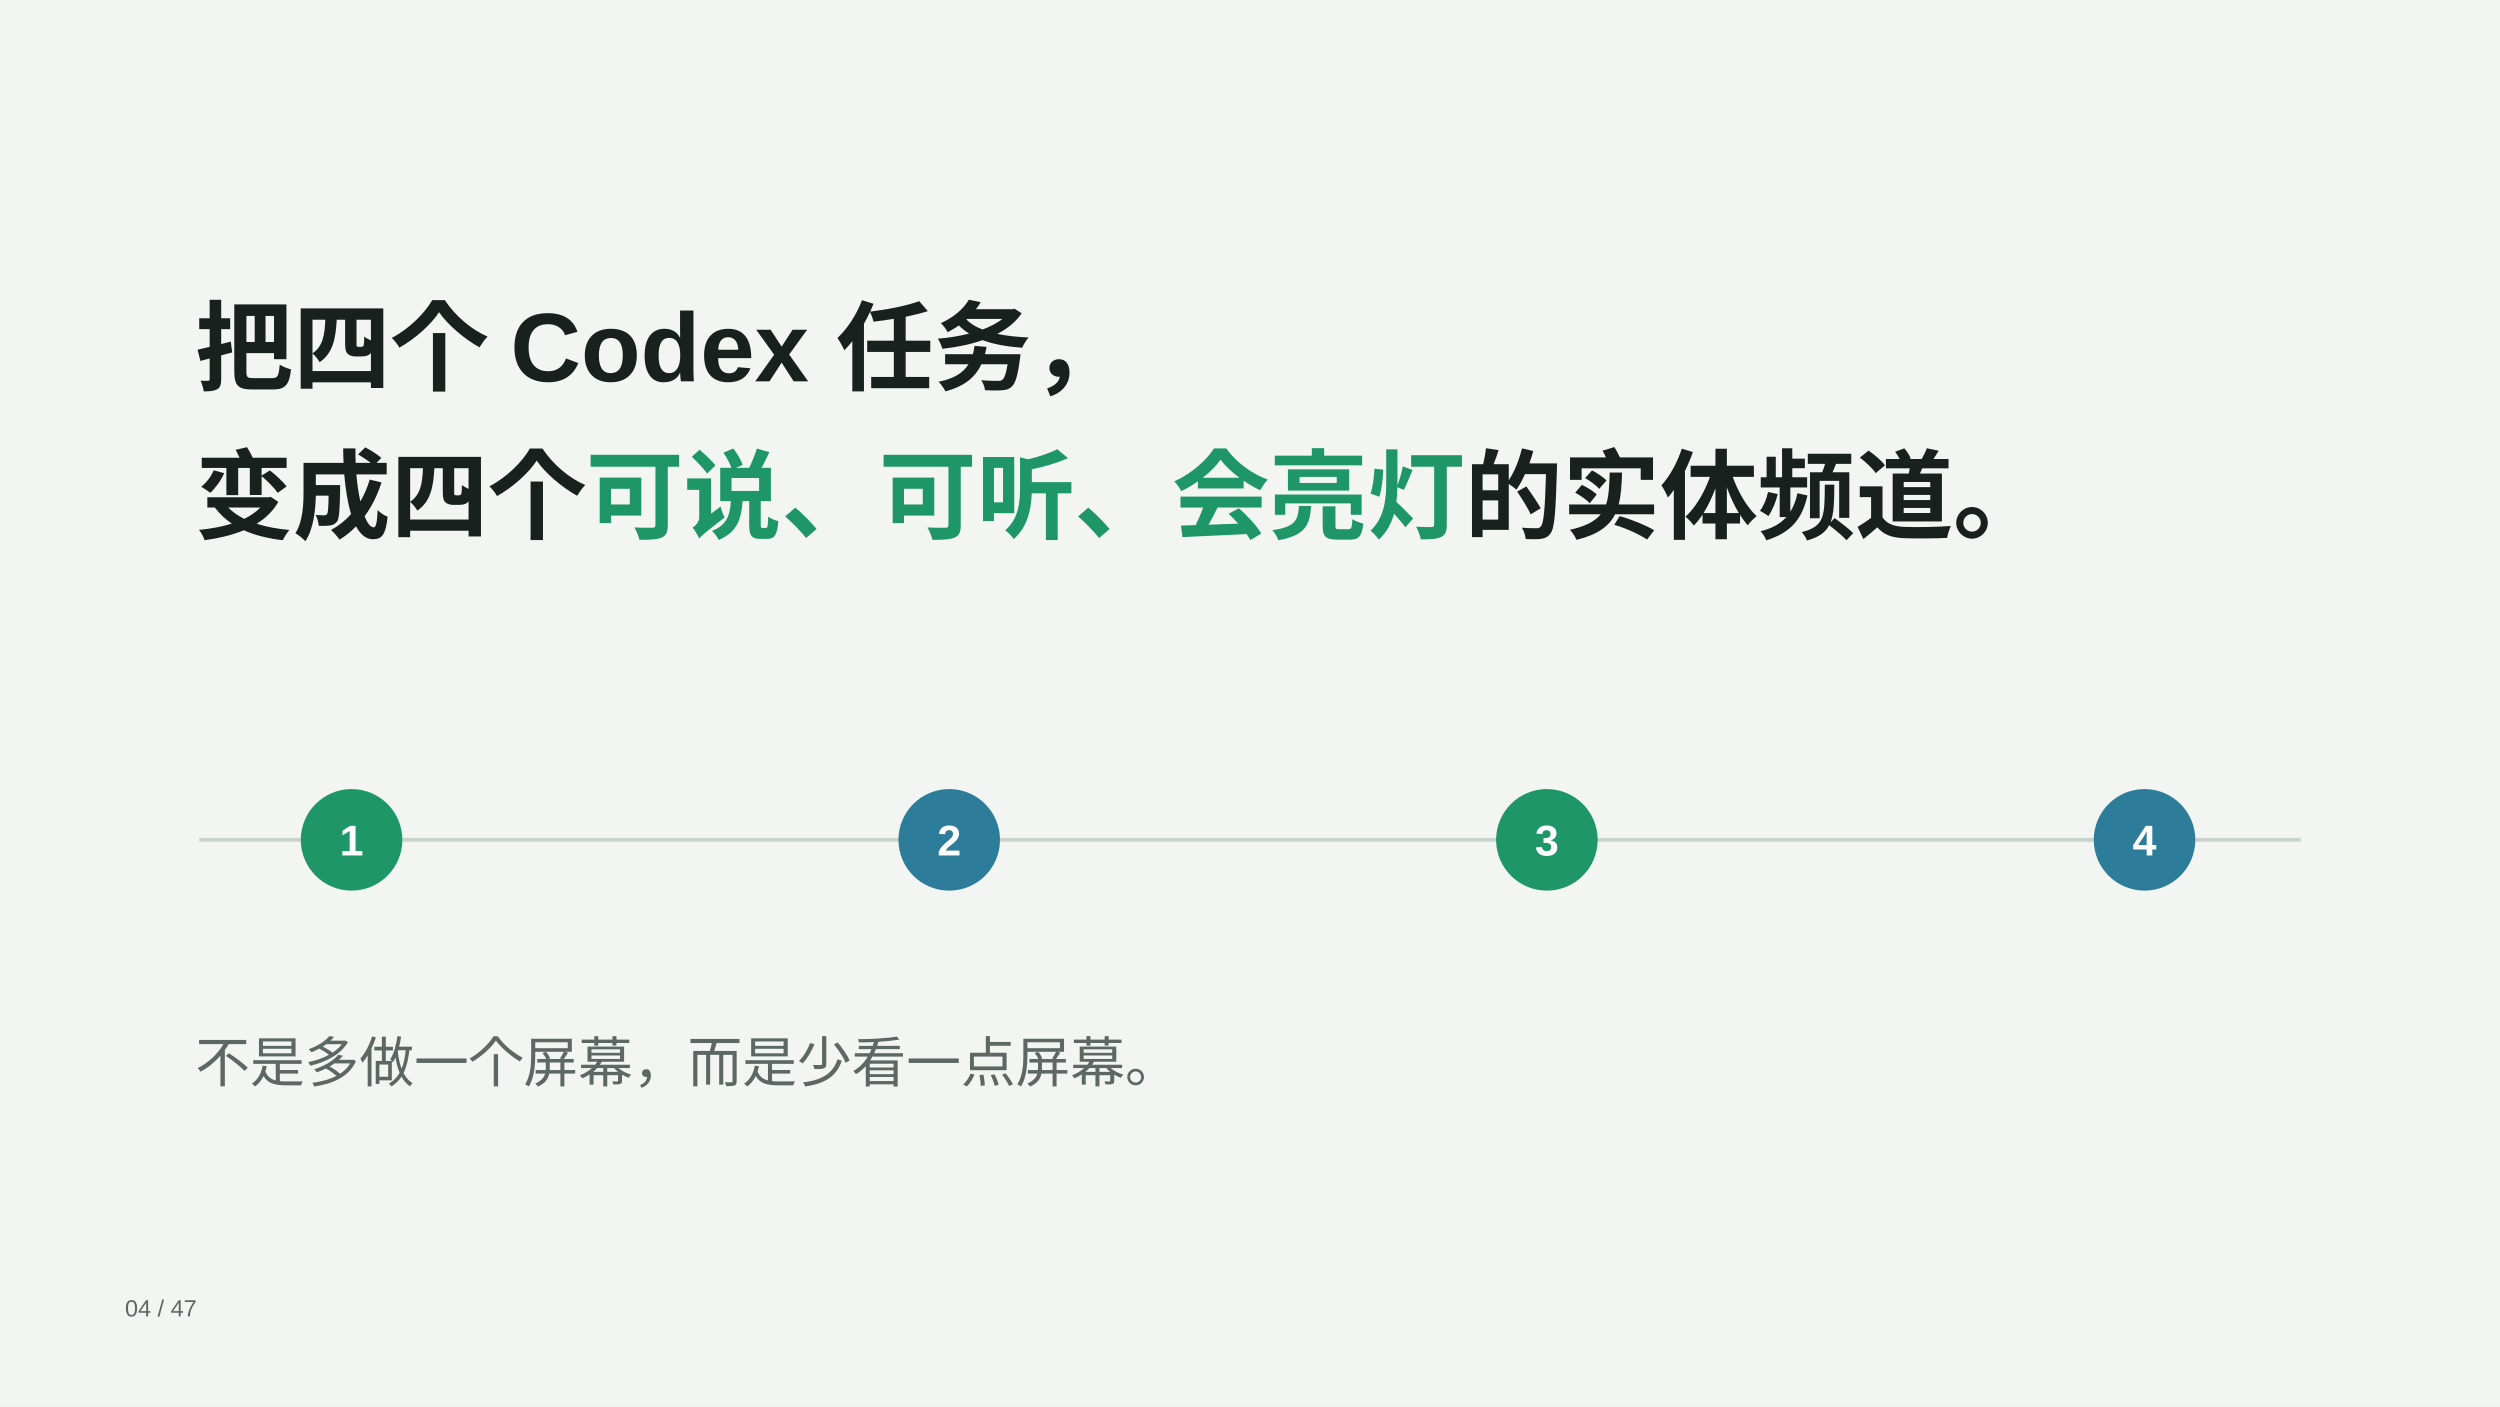
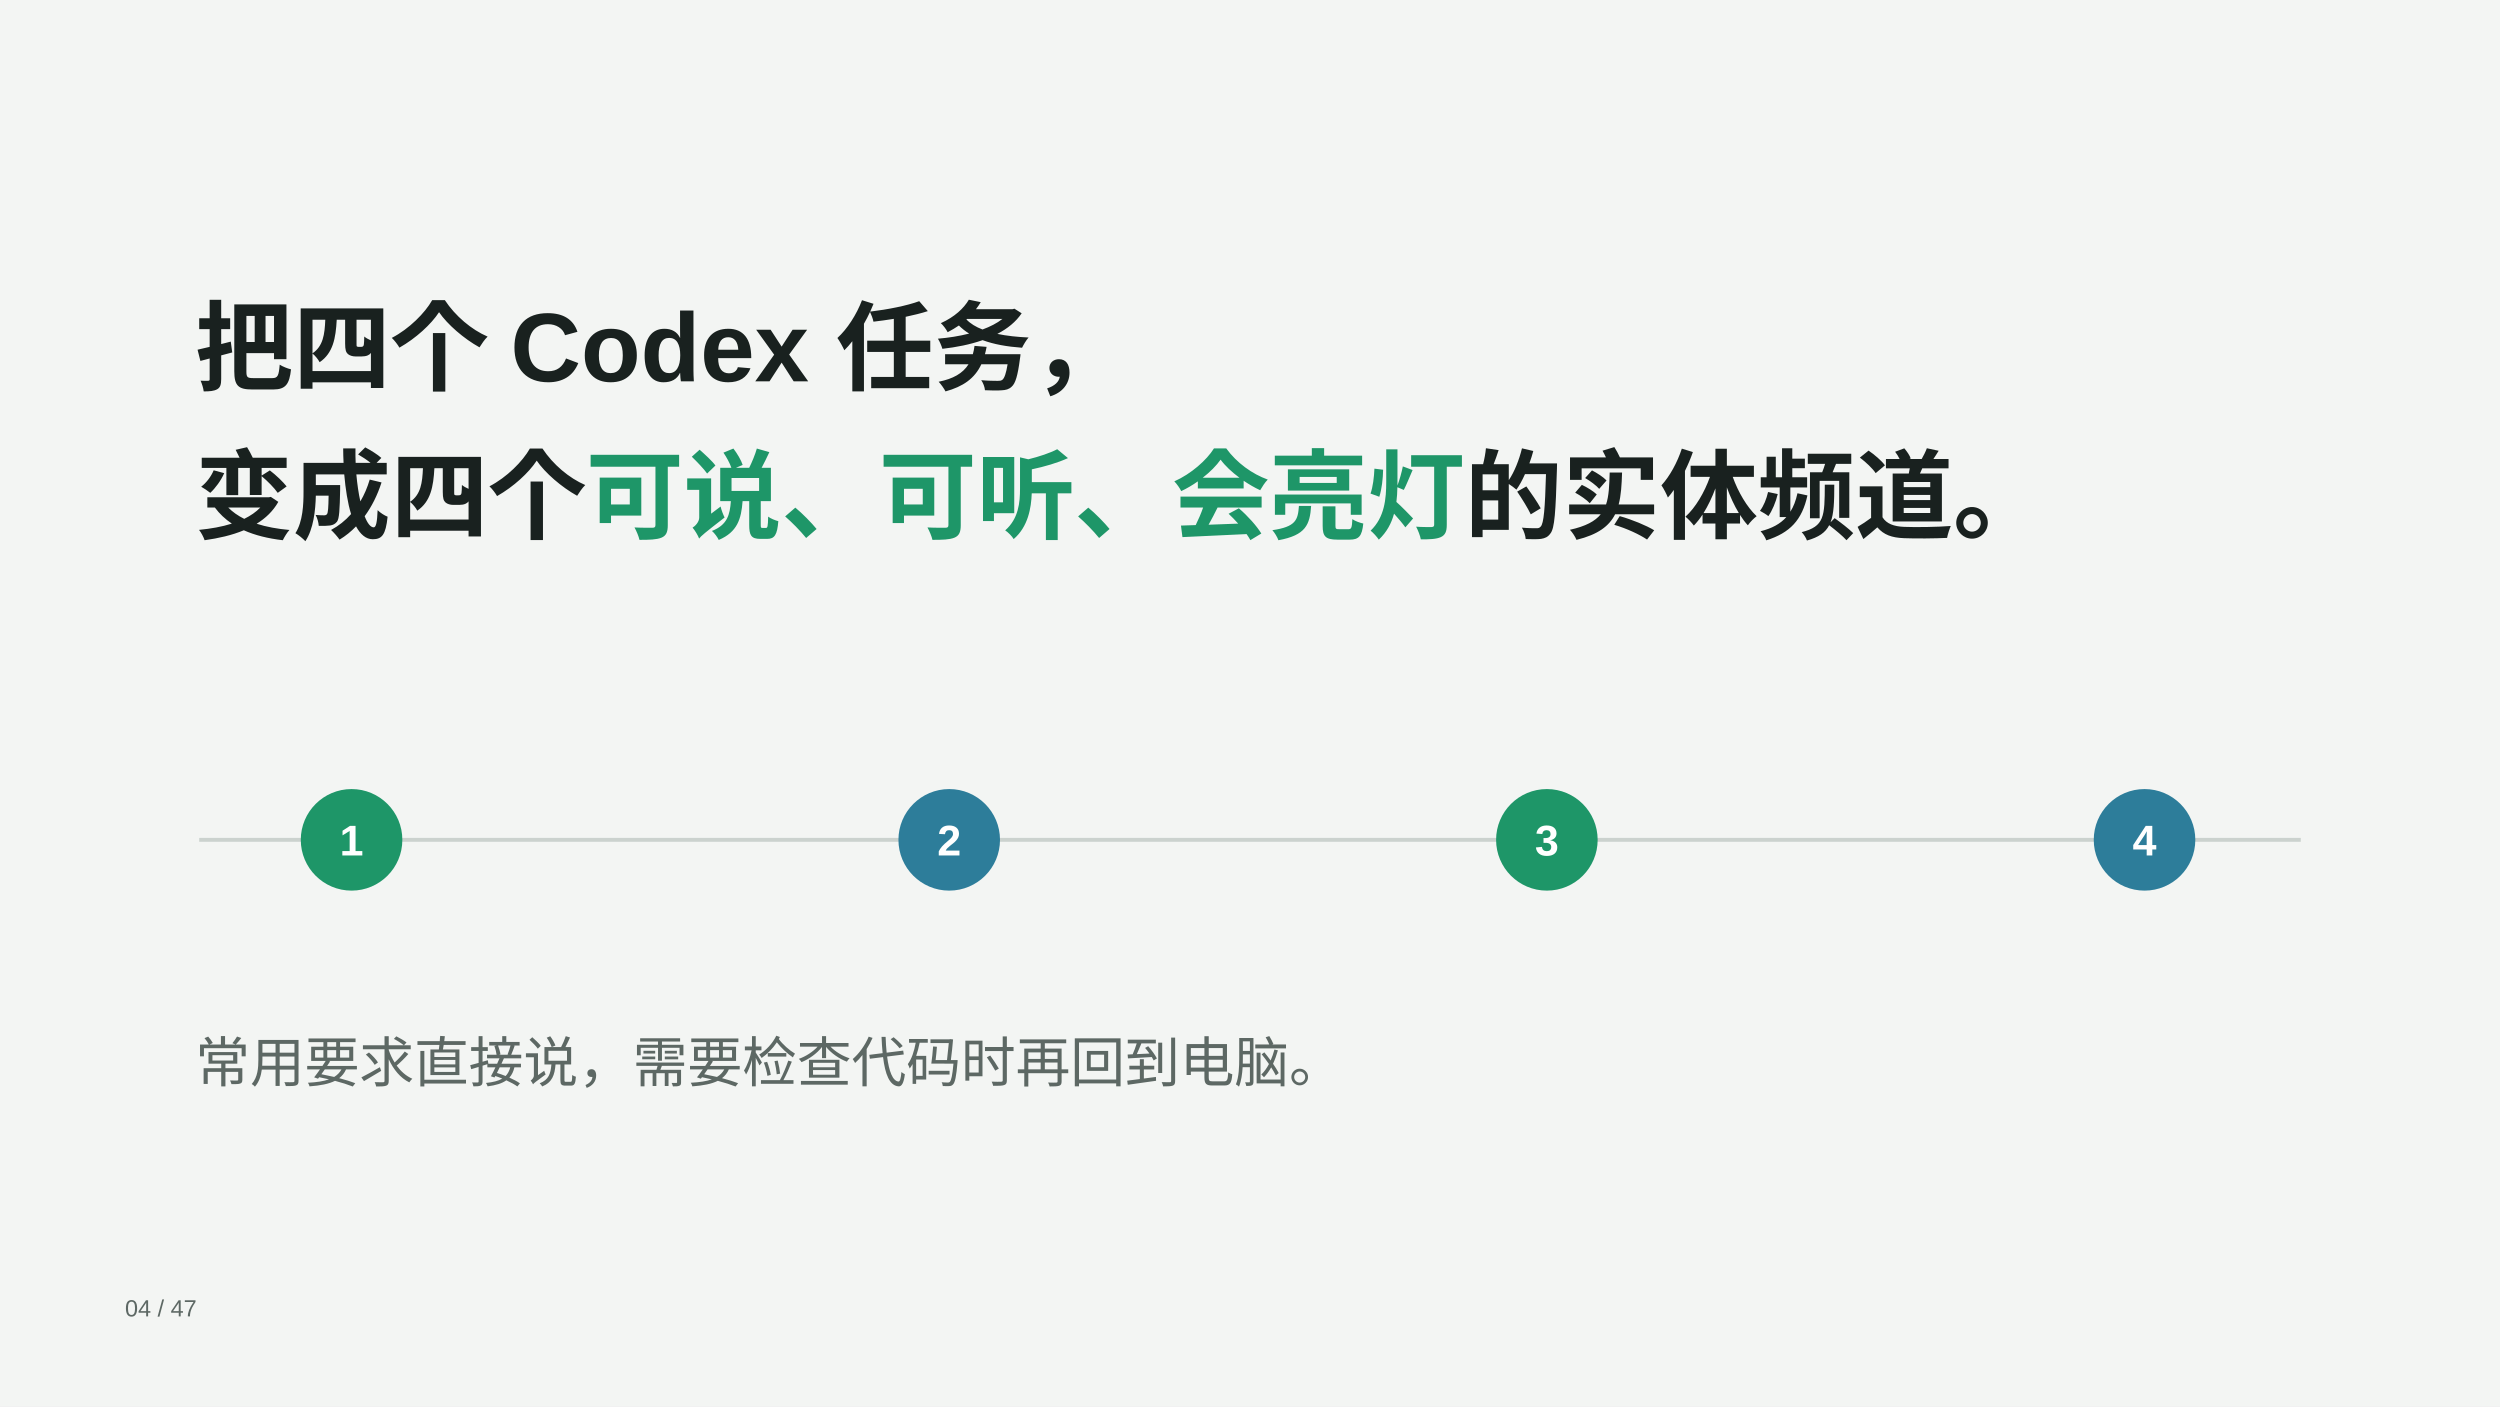
<svg xmlns="http://www.w3.org/2000/svg" width="1280" height="720" viewBox="0 0 1280 720">
  <g id="background">
    <rect width="1280" height="720" fill="#F3F5F3" />
  </g>
  <g id="definition">
    <text x="100" y="196" font-family="Arial, Arial Unicode MS, Microsoft YaHei, sans-serif" font-size="50" font-weight="bold" fill="#19211F">
      <tspan x="100" dy="0">把四个 Codex 任务，</tspan>
      <tspan x="100" dy="76">变成四个<tspan fill="#1E9668">可说、可听、会亮灯</tspan>的实体频道。</tspan>
    </text>
  </g>
  <g id="channels">
    <line x1="102" y1="430" x2="1178" y2="430" stroke="#CBD2CE" stroke-width="2" />
    <g id="channel-1">
      <circle cx="180" cy="430" r="26" fill="#1E9668" />
      <text x="180" y="438" text-anchor="middle" font-family="Arial, sans-serif" font-size="22" font-weight="bold" fill="#FFFFFF">1</text>
    </g>
    <g id="channel-2">
      <circle cx="486" cy="430" r="26" fill="#2D7D9A" />
      <text x="486" y="438" text-anchor="middle" font-family="Arial, sans-serif" font-size="22" font-weight="bold" fill="#FFFFFF">2</text>
    </g>
    <g id="channel-3">
      <circle cx="792" cy="430" r="26" fill="#1E9668" />
      <text x="792" y="438" text-anchor="middle" font-family="Arial, sans-serif" font-size="22" font-weight="bold" fill="#FFFFFF">3</text>
    </g>
    <g id="channel-4">
      <circle cx="1098" cy="430" r="26" fill="#2D7D9A" />
      <text x="1098" y="438" text-anchor="middle" font-family="Arial, sans-serif" font-size="22" font-weight="bold" fill="#FFFFFF">4</text>
    </g>
  </g>
  <g id="caption">
-     <text x="100" y="554" font-family="Arial, Arial Unicode MS, Microsoft YaHei, sans-serif" font-size="28" fill="#5D6864">不是多做一个屏幕，而是少看一点屏幕。</text>
+     <text x="100" y="554" font-family="Arial, Arial Unicode MS, Microsoft YaHei, sans-serif" font-size="28" fill="#5D6864">常用要求直接说，需要检查代码时再回到电脑。</text>
  </g>
  <g id="footer">
    <text x="64" y="674" font-family="Arial, Arial Unicode MS, Microsoft YaHei, sans-serif" font-size="12" fill="#5D6864">04 / 47</text>
  </g>
</svg>
